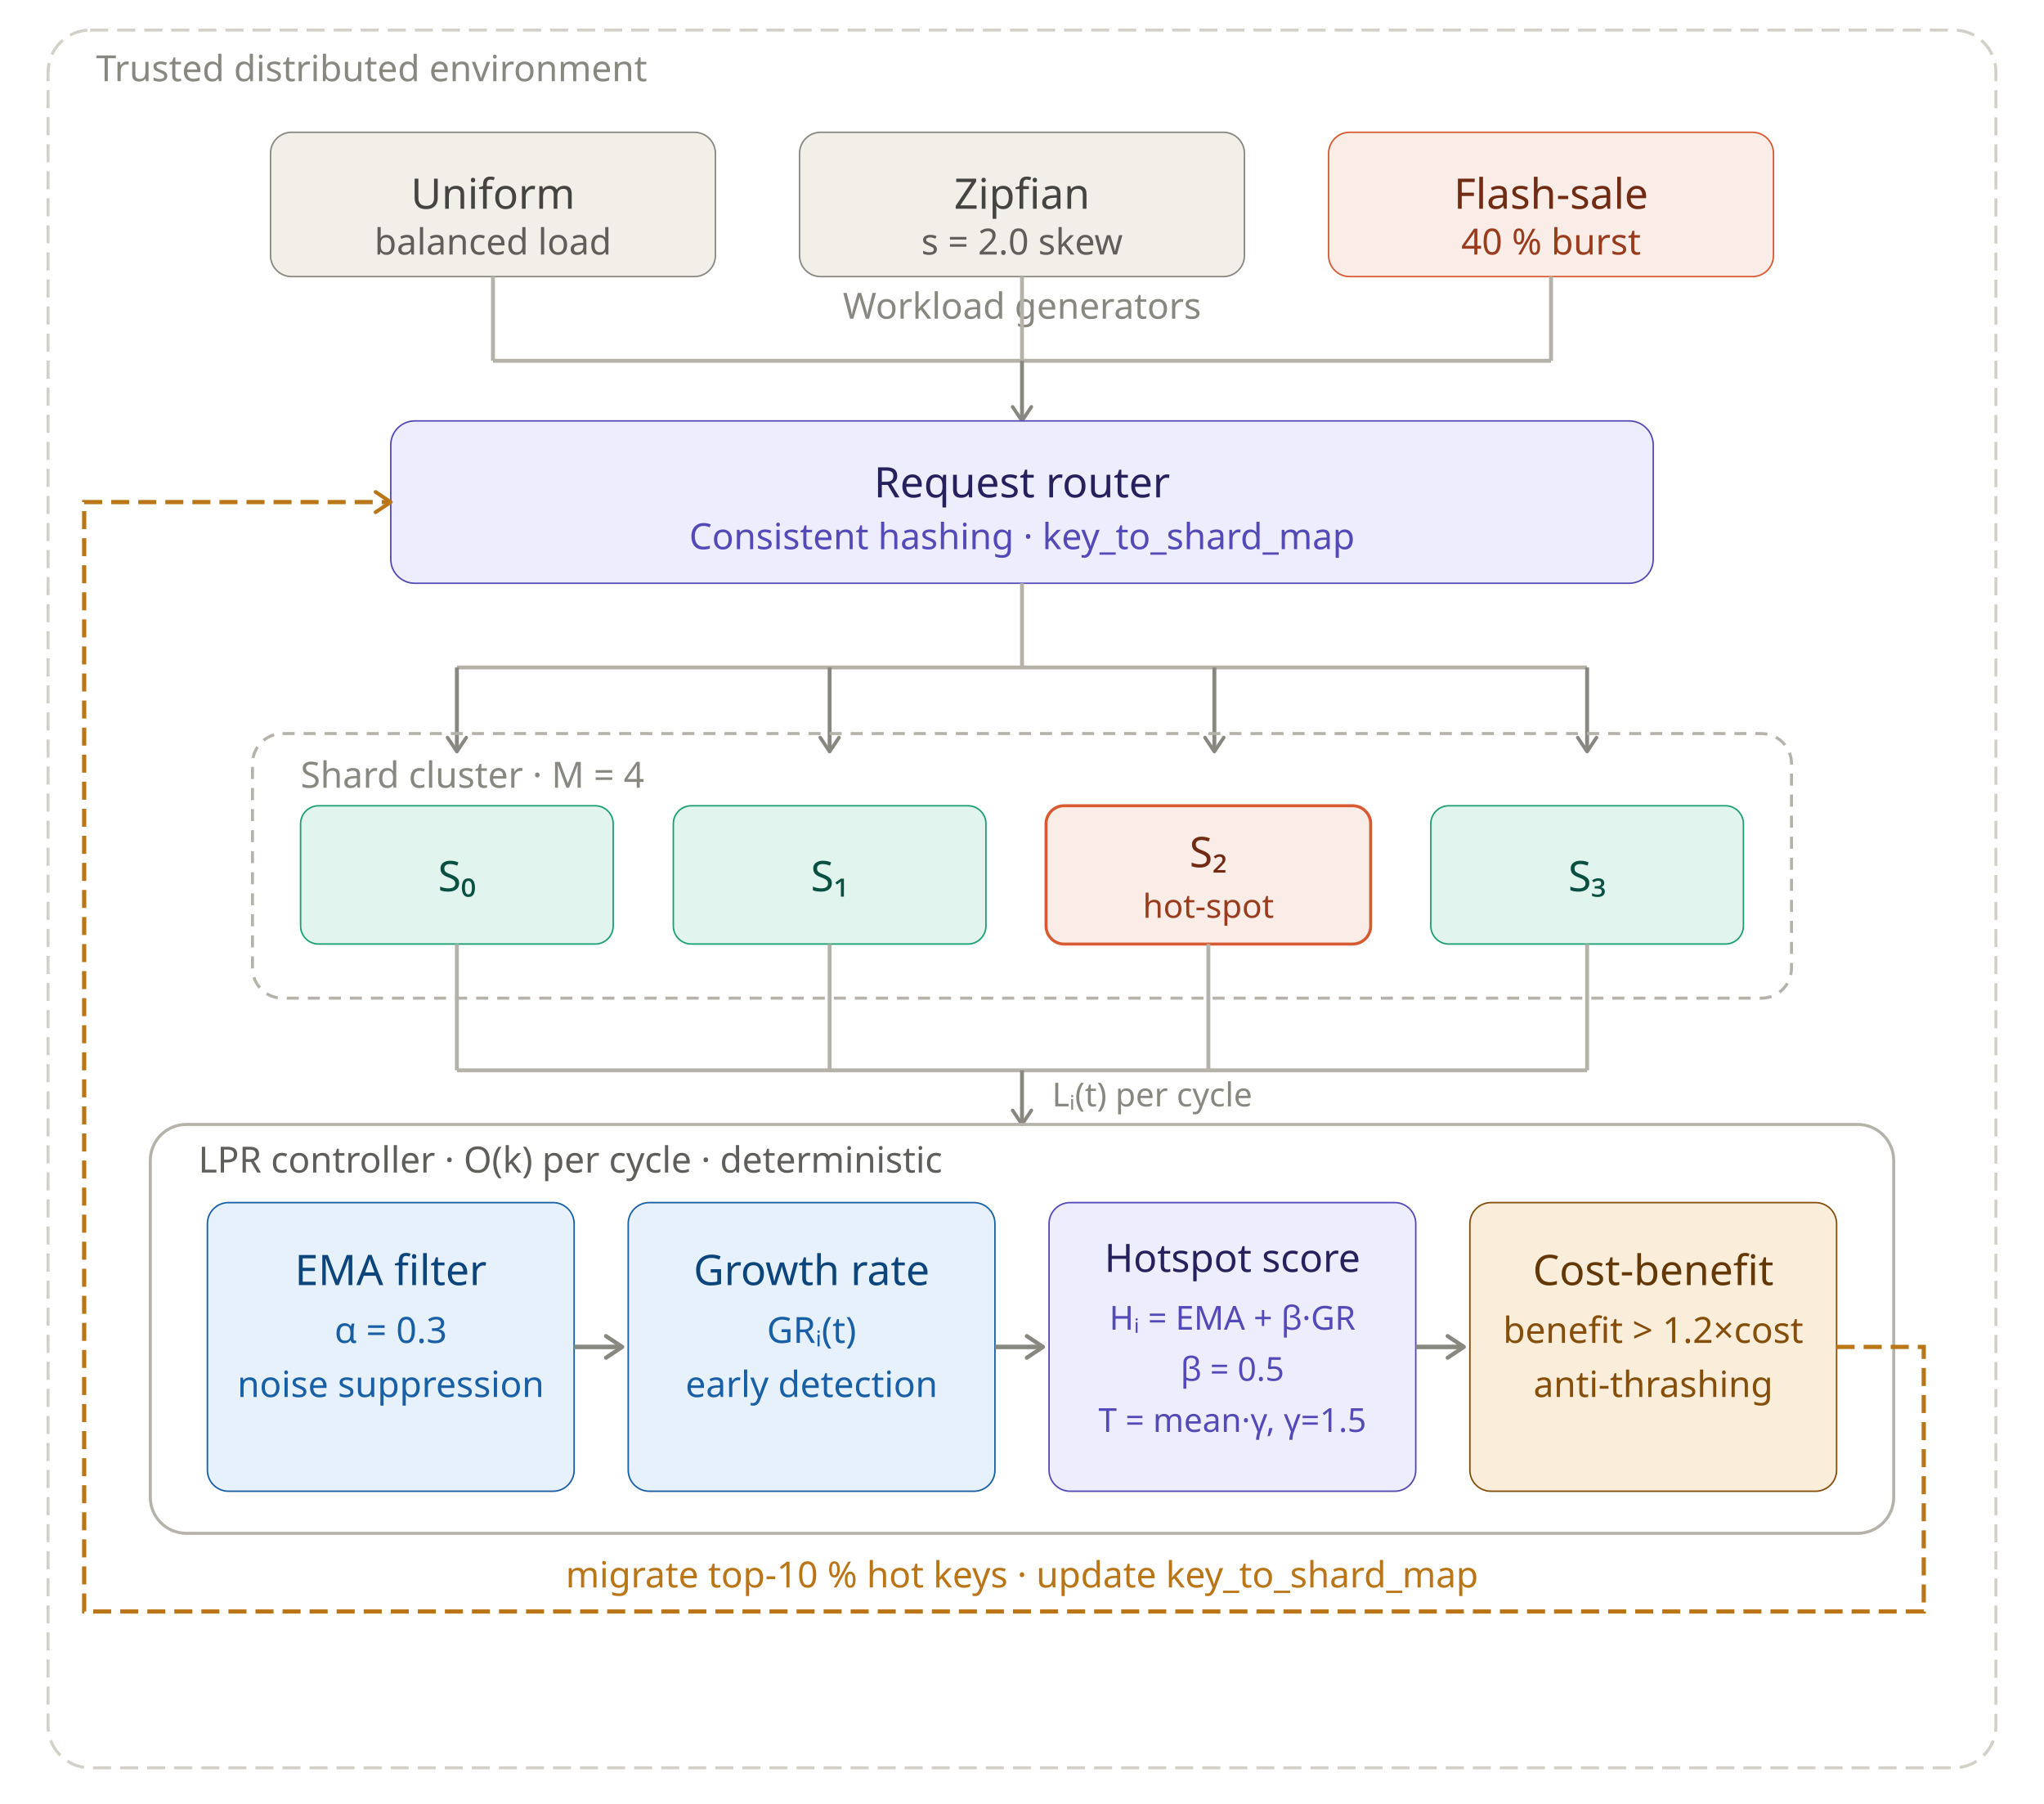
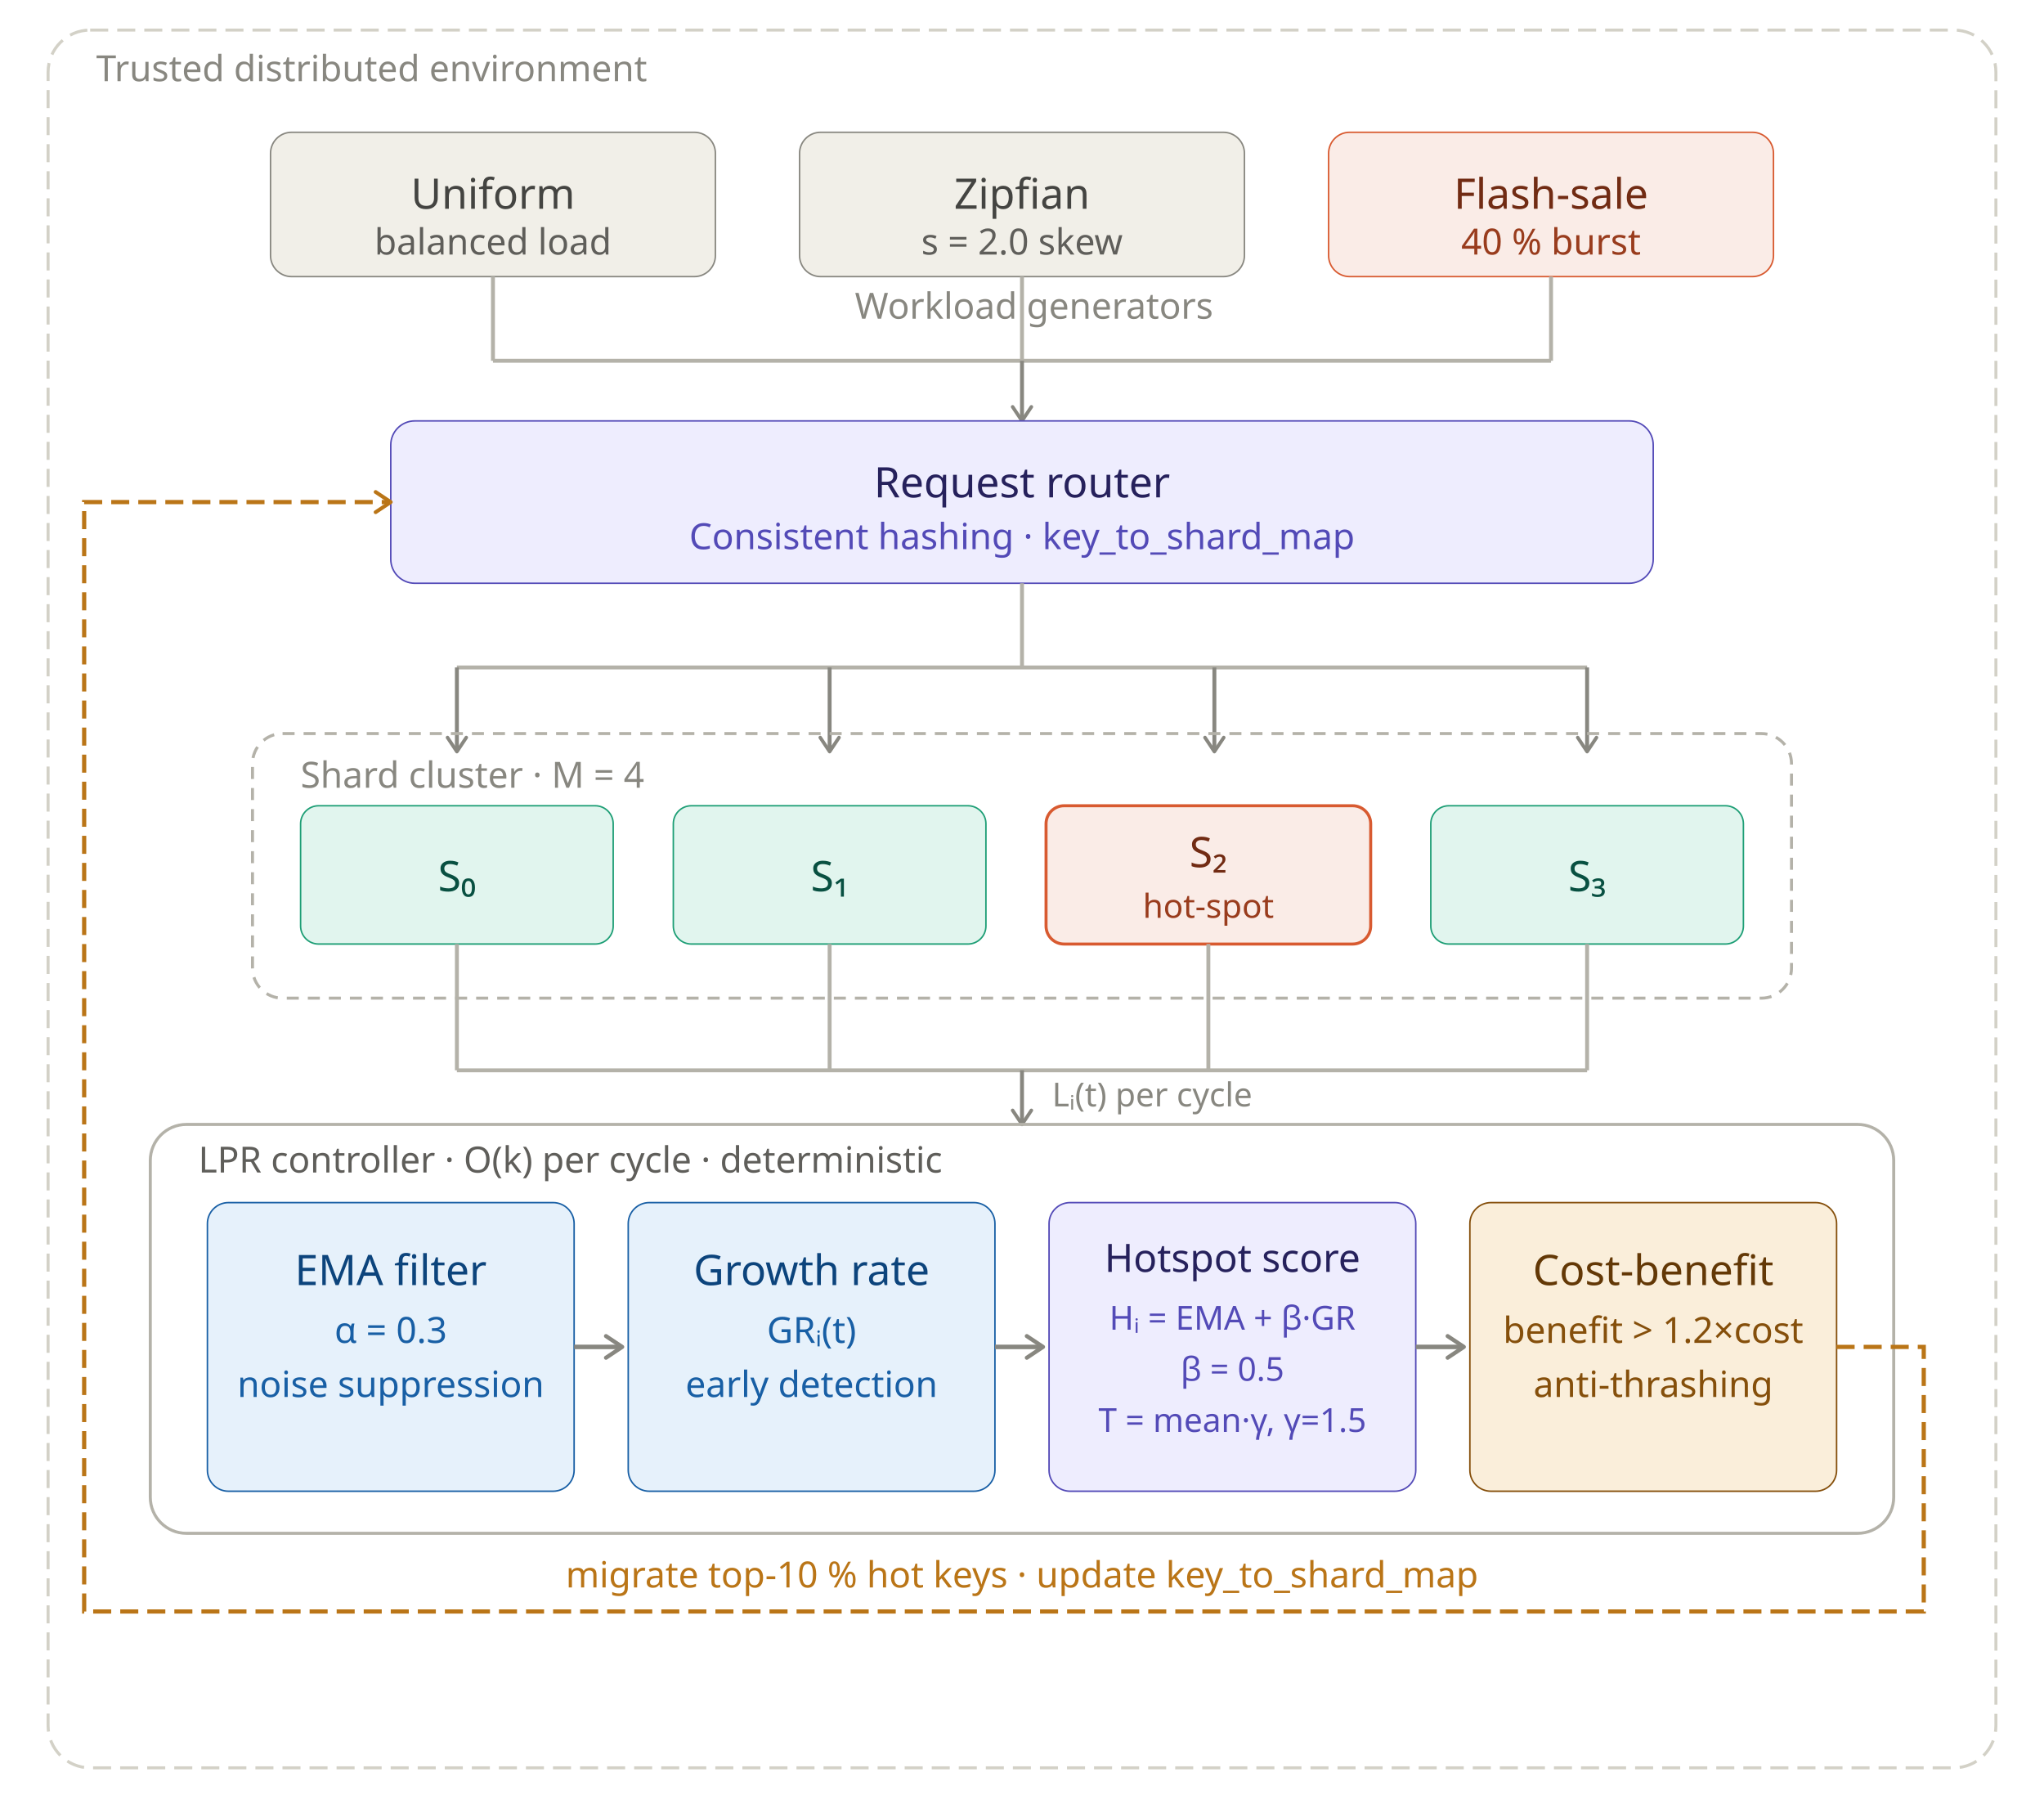
<svg xmlns="http://www.w3.org/2000/svg" width="680" height="600" viewBox="0 0 680 600" role="img">
  <defs>
    <marker id="arr" viewBox="0 0 10 10" refX="8" refY="5" markerWidth="6" markerHeight="6" orient="auto-start-reverse">
      <path d="M2 1L8 5L2 9" fill="none" stroke="#888780" stroke-width="1.5" stroke-linecap="round" stroke-linejoin="round" />
    </marker>
    <marker id="arr-amber" viewBox="0 0 10 10" refX="8" refY="5" markerWidth="6" markerHeight="6" orient="auto-start-reverse">
      <path d="M2 1L8 5L2 9" fill="none" stroke="#BA7517" stroke-width="1.5" stroke-linecap="round" stroke-linejoin="round" />
    </marker>
  </defs>
  <rect x="16" y="10" width="648" height="578" rx="14" fill="none" stroke="#D3D1C7" stroke-width="1" stroke-dasharray="6 3" />
  <text x="32" y="27" font-family="ui-sans-serif,system-ui,sans-serif" font-size="12" fill="#888780">Trusted distributed environment</text>
  <rect x="90" y="44" width="148" height="48" rx="7" fill="#F1EFE8" stroke="#888780" stroke-width="0.5" />
  <text x="164" y="64" text-anchor="middle" dominant-baseline="central" font-family="ui-sans-serif,system-ui,sans-serif" font-size="14" font-weight="500" fill="#444441">Uniform</text>
  <text x="164" y="80" text-anchor="middle" dominant-baseline="central" font-family="ui-sans-serif,system-ui,sans-serif" font-size="12" fill="#5F5E5A">balanced load</text>
  <rect x="266" y="44" width="148" height="48" rx="7" fill="#F1EFE8" stroke="#888780" stroke-width="0.5" />
  <text x="340" y="64" text-anchor="middle" dominant-baseline="central" font-family="ui-sans-serif,system-ui,sans-serif" font-size="14" font-weight="500" fill="#444441">Zipfian</text>
  <text x="340" y="80" text-anchor="middle" dominant-baseline="central" font-family="ui-sans-serif,system-ui,sans-serif" font-size="12" fill="#5F5E5A">s = 2.0 skew</text>
  <rect x="442" y="44" width="148" height="48" rx="7" fill="#FAECE7" stroke="#D85A30" stroke-width="0.5" />
  <text x="516" y="64" text-anchor="middle" dominant-baseline="central" font-family="ui-sans-serif,system-ui,sans-serif" font-size="14" font-weight="500" fill="#712B13">Flash-sale</text>
  <text x="516" y="80" text-anchor="middle" dominant-baseline="central" font-family="ui-sans-serif,system-ui,sans-serif" font-size="12" fill="#993C1D">40 % burst</text>
-   <text x="340" y="106" text-anchor="middle" font-family="ui-sans-serif,system-ui,sans-serif" font-size="12" fill="#888780">Workload generators</text>
+   <text x="344" y="106" text-anchor="middle" font-family="ui-sans-serif,system-ui,sans-serif" font-size="12" fill="#888780">Workload generators</text>
  <line x1="164" y1="92" x2="164" y2="120" stroke="#B4B2A9" stroke-width="1.3" />
  <line x1="340" y1="92" x2="340" y2="120" stroke="#B4B2A9" stroke-width="1.3" />
  <line x1="516" y1="92" x2="516" y2="120" stroke="#B4B2A9" stroke-width="1.3" />
  <line x1="164" y1="120" x2="516" y2="120" stroke="#B4B2A9" stroke-width="1.3" />
  <line x1="340" y1="120" x2="340" y2="140" stroke="#888780" stroke-width="1.3" marker-end="url(#arr)" />
  <rect x="130" y="140" width="420" height="54" rx="8" fill="#EEEDFE" stroke="#534AB7" stroke-width="0.5" />
  <text x="340" y="160" text-anchor="middle" dominant-baseline="central" font-family="ui-sans-serif,system-ui,sans-serif" font-size="14" font-weight="500" fill="#26215C">Request router</text>
  <text x="340" y="178" text-anchor="middle" dominant-baseline="central" font-family="ui-sans-serif,system-ui,sans-serif" font-size="12" fill="#534AB7">Consistent hashing  ·  key_to_shard_map</text>
  <line x1="340" y1="194" x2="340" y2="222" stroke="#B4B2A9" stroke-width="1.3" />
  <line x1="152" y1="222" x2="528" y2="222" stroke="#B4B2A9" stroke-width="1.3" />
  <line x1="152" y1="222" x2="152" y2="250" stroke="#888780" stroke-width="1.3" marker-end="url(#arr)" />
  <line x1="276" y1="222" x2="276" y2="250" stroke="#888780" stroke-width="1.3" marker-end="url(#arr)" />
  <line x1="404" y1="222" x2="404" y2="250" stroke="#888780" stroke-width="1.3" marker-end="url(#arr)" />
  <line x1="528" y1="222" x2="528" y2="250" stroke="#888780" stroke-width="1.3" marker-end="url(#arr)" />
  <rect x="84" y="244" width="512" height="88" rx="10" fill="none" stroke="#B4B2A9" stroke-width="1" stroke-dasharray="4 3" />
  <text x="100" y="262" font-family="ui-sans-serif,system-ui,sans-serif" font-size="12" fill="#888780">Shard cluster  ·  M = 4</text>
  <rect x="100" y="268" width="104" height="46" rx="6" fill="#E1F5EE" stroke="#1D9E75" stroke-width="0.5" />
  <text x="152" y="291" text-anchor="middle" dominant-baseline="central" font-family="ui-sans-serif,system-ui,sans-serif" font-size="14" font-weight="500" fill="#085041">S₀</text>
  <rect x="224" y="268" width="104" height="46" rx="6" fill="#E1F5EE" stroke="#1D9E75" stroke-width="0.5" />
  <text x="276" y="291" text-anchor="middle" dominant-baseline="central" font-family="ui-sans-serif,system-ui,sans-serif" font-size="14" font-weight="500" fill="#085041">S₁</text>
  <rect x="348" y="268" width="108" height="46" rx="6" fill="#FAECE7" stroke="#D85A30" stroke-width="1" />
  <text x="402" y="283" text-anchor="middle" dominant-baseline="central" font-family="ui-sans-serif,system-ui,sans-serif" font-size="14" font-weight="500" fill="#712B13">S₂</text>
  <text x="402" y="301" text-anchor="middle" dominant-baseline="central" font-family="ui-sans-serif,system-ui,sans-serif" font-size="11" fill="#993C1D">hot-spot</text>
  <rect x="476" y="268" width="104" height="46" rx="6" fill="#E1F5EE" stroke="#1D9E75" stroke-width="0.5" />
  <text x="528" y="291" text-anchor="middle" dominant-baseline="central" font-family="ui-sans-serif,system-ui,sans-serif" font-size="14" font-weight="500" fill="#085041">S₃</text>
  <line x1="152" y1="314" x2="152" y2="356" stroke="#B4B2A9" stroke-width="1.3" />
  <line x1="276" y1="314" x2="276" y2="356" stroke="#B4B2A9" stroke-width="1.3" />
  <line x1="402" y1="314" x2="402" y2="356" stroke="#B4B2A9" stroke-width="1.3" />
  <line x1="528" y1="314" x2="528" y2="356" stroke="#B4B2A9" stroke-width="1.3" />
  <line x1="152" y1="356" x2="528" y2="356" stroke="#B4B2A9" stroke-width="1.3" />
  <line x1="340" y1="356" x2="340" y2="374" stroke="#888780" stroke-width="1.3" marker-end="url(#arr)" />
  <text x="350" y="368" font-family="ui-sans-serif,system-ui,sans-serif" font-size="11" fill="#888780">Lᵢ(t) per cycle</text>
  <rect x="50" y="374" width="580" height="136" rx="12" fill="none" stroke="#B4B2A9" stroke-width="1" />
  <text x="66" y="390" font-family="ui-sans-serif,system-ui,sans-serif" font-size="12" fill="#5F5E5A">LPR controller  ·  O(k) per cycle  ·  deterministic</text>
  <rect x="69" y="400" width="122" height="96" rx="7" fill="#E6F1FB" stroke="#185FA5" stroke-width="0.5" />
  <text x="130" y="422" text-anchor="middle" dominant-baseline="central" font-family="ui-sans-serif,system-ui,sans-serif" font-size="14" font-weight="500" fill="#0C447C">EMA filter</text>
  <text x="130" y="442" text-anchor="middle" dominant-baseline="central" font-family="ui-sans-serif,system-ui,sans-serif" font-size="12" fill="#185FA5">α = 0.3</text>
  <text x="130" y="460" text-anchor="middle" dominant-baseline="central" font-family="ui-sans-serif,system-ui,sans-serif" font-size="12" fill="#185FA5">noise suppression</text>
  <rect x="209" y="400" width="122" height="96" rx="7" fill="#E6F1FB" stroke="#185FA5" stroke-width="0.5" />
  <text x="270" y="422" text-anchor="middle" dominant-baseline="central" font-family="ui-sans-serif,system-ui,sans-serif" font-size="14" font-weight="500" fill="#0C447C">Growth rate</text>
  <text x="270" y="442" text-anchor="middle" dominant-baseline="central" font-family="ui-sans-serif,system-ui,sans-serif" font-size="12" fill="#185FA5">GRᵢ(t)</text>
  <text x="270" y="460" text-anchor="middle" dominant-baseline="central" font-family="ui-sans-serif,system-ui,sans-serif" font-size="12" fill="#185FA5">early detection</text>
  <rect x="349" y="400" width="122" height="96" rx="7" fill="#EEEDFE" stroke="#534AB7" stroke-width="0.5" />
  <text x="410" y="418" text-anchor="middle" dominant-baseline="central" font-family="ui-sans-serif,system-ui,sans-serif" font-size="13" font-weight="500" fill="#26215C">Hotspot score</text>
  <text x="410" y="438" text-anchor="middle" dominant-baseline="central" font-family="ui-sans-serif,system-ui,sans-serif" font-size="11" fill="#534AB7">Hᵢ = EMA + β·GR</text>
  <text x="410" y="455" text-anchor="middle" dominant-baseline="central" font-family="ui-sans-serif,system-ui,sans-serif" font-size="11" fill="#534AB7">β = 0.5</text>
  <text x="410" y="472" text-anchor="middle" dominant-baseline="central" font-family="ui-sans-serif,system-ui,sans-serif" font-size="11" fill="#534AB7">T = mean·γ,  γ=1.5</text>
  <rect x="489" y="400" width="122" height="96" rx="7" fill="#FAEEDA" stroke="#854F0B" stroke-width="0.5" />
  <text x="550" y="422" text-anchor="middle" dominant-baseline="central" font-family="ui-sans-serif,system-ui,sans-serif" font-size="14" font-weight="500" fill="#633806">Cost-benefit</text>
  <text x="550" y="442" text-anchor="middle" dominant-baseline="central" font-family="ui-sans-serif,system-ui,sans-serif" font-size="12" fill="#854F0B">benefit &gt; 1.2×cost</text>
  <text x="550" y="460" text-anchor="middle" dominant-baseline="central" font-family="ui-sans-serif,system-ui,sans-serif" font-size="12" fill="#854F0B">anti-thrashing</text>
  <line x1="191" y1="448" x2="207" y2="448" stroke="#888780" stroke-width="1.5" marker-end="url(#arr)" />
  <line x1="331" y1="448" x2="347" y2="448" stroke="#888780" stroke-width="1.5" marker-end="url(#arr)" />
  <line x1="471" y1="448" x2="487" y2="448" stroke="#888780" stroke-width="1.5" marker-end="url(#arr)" />
  <path d="M611 448 L640 448 L640 536 L28 536 L28 167 L130 167" fill="none" stroke="#BA7517" stroke-width="1.4" stroke-dasharray="6 3" marker-end="url(#arr-amber)" />
  <text x="340" y="528" text-anchor="middle" font-family="ui-sans-serif,system-ui,sans-serif" font-size="12" fill="#BA7517">migrate top-10 % hot keys  ·  update key_to_shard_map</text>
</svg>
